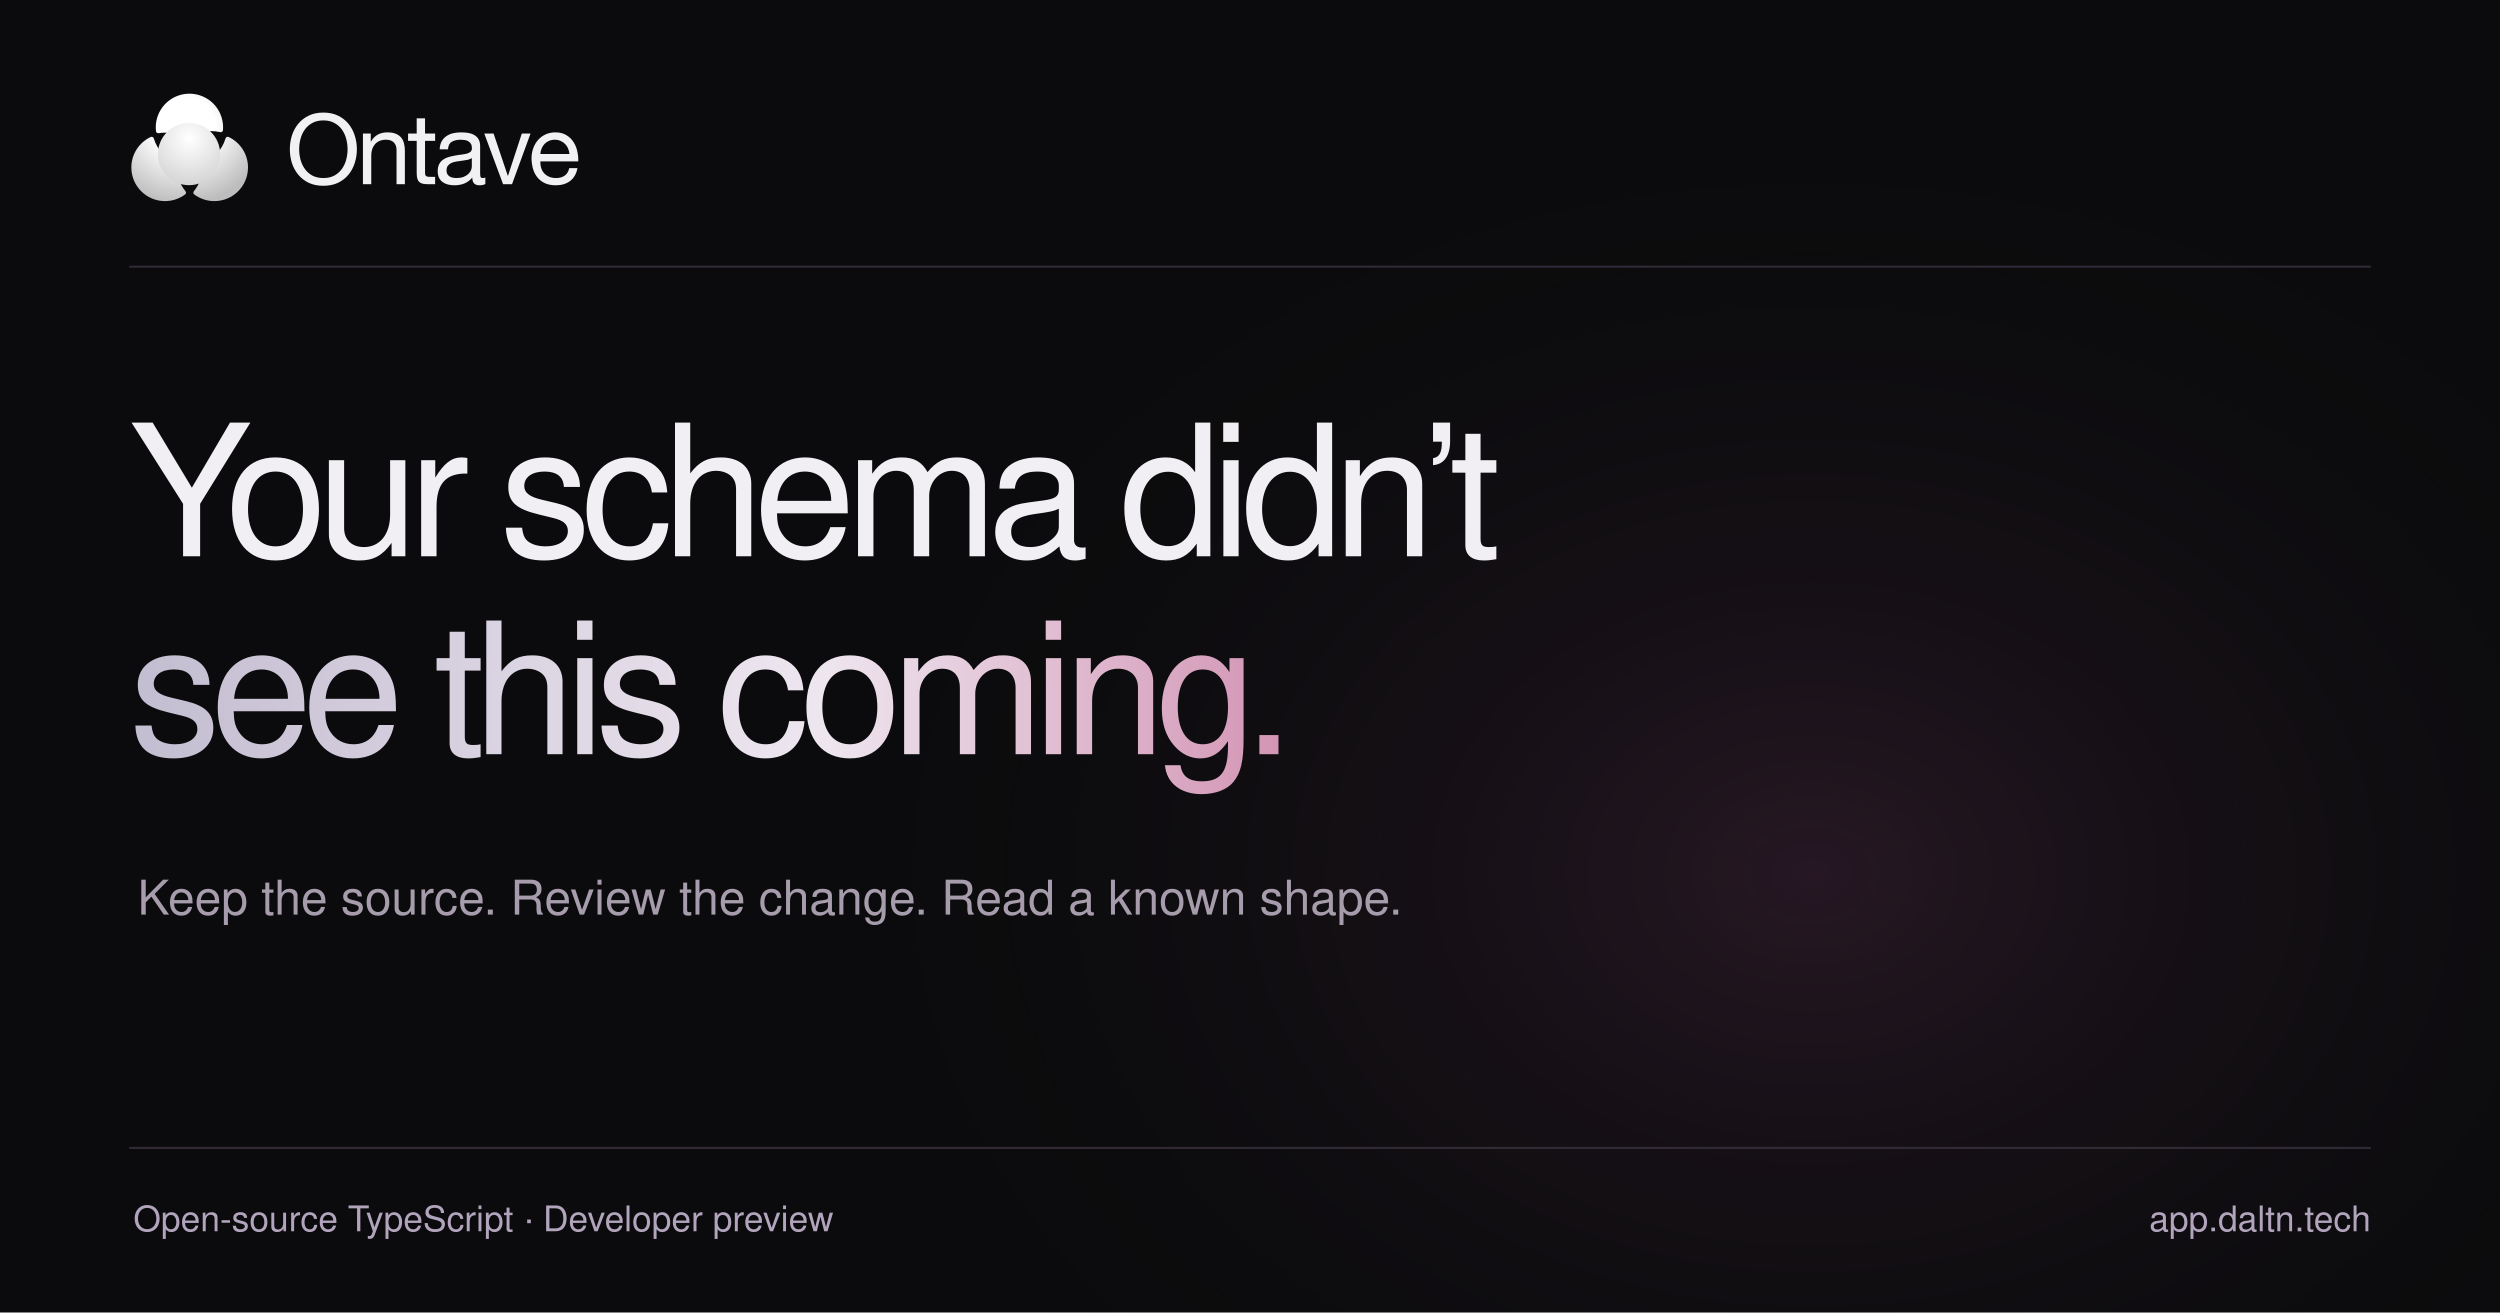
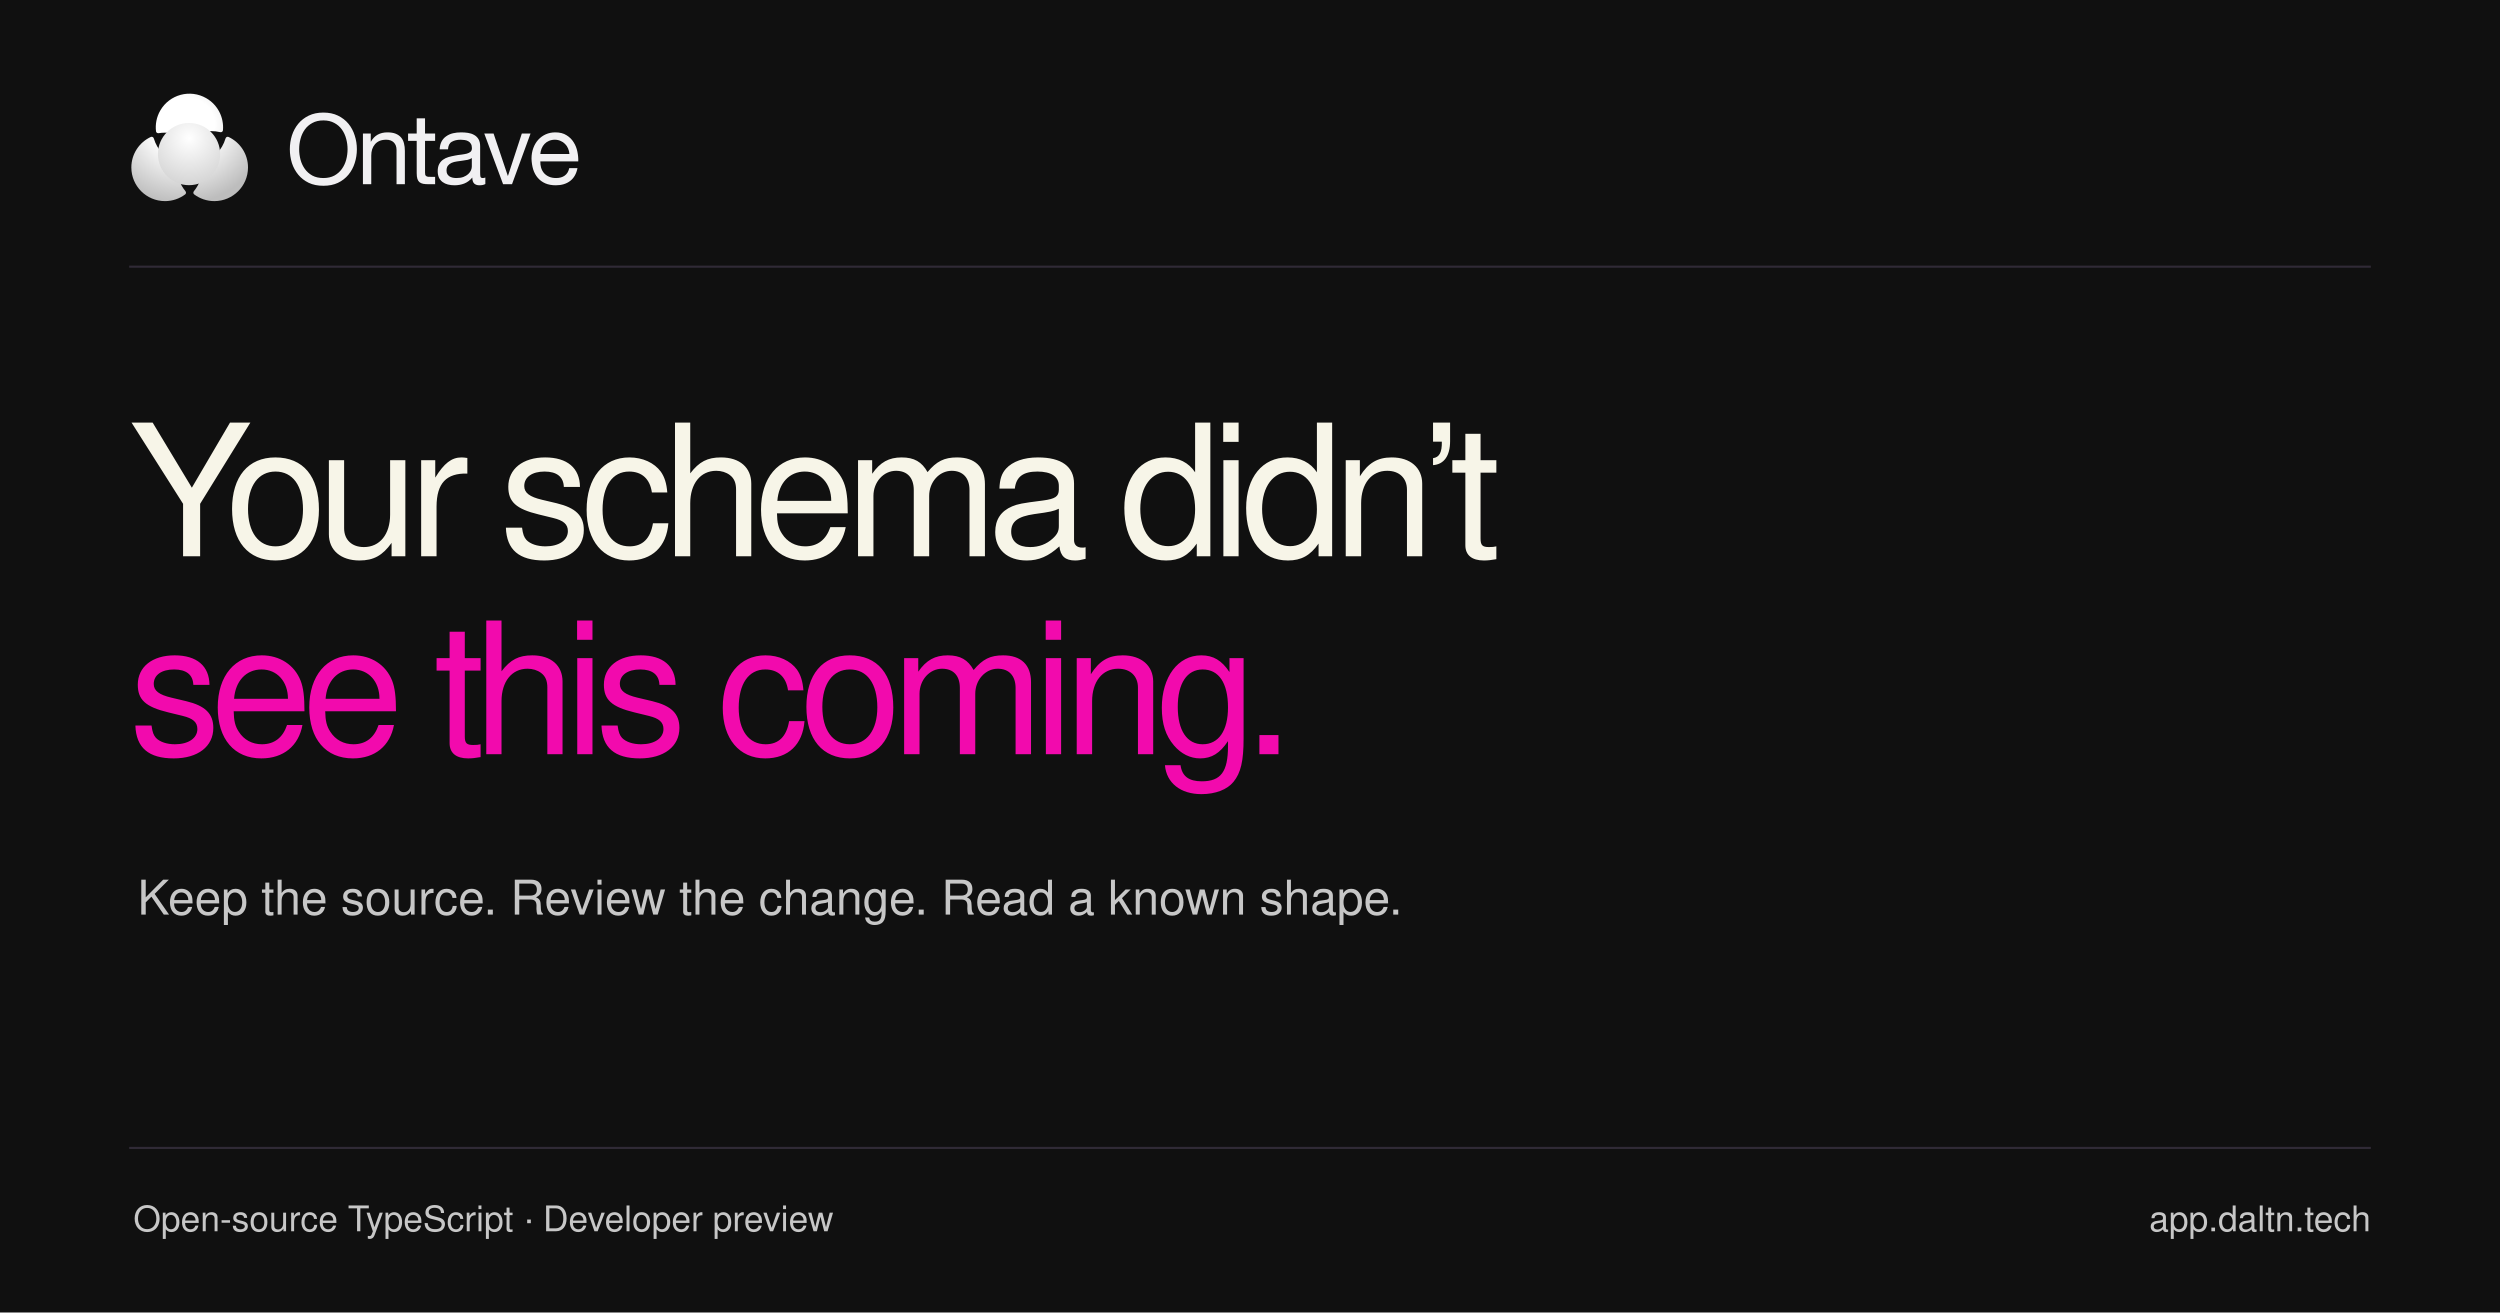
<svg xmlns="http://www.w3.org/2000/svg" width="1200" height="630" viewBox="0 0 1200 630">
  <defs>
    <radialGradient id="social-glow">
      <stop stop-color="#7d406a" stop-opacity=".24" />
      <stop offset="1" stop-color="#0b0b0d" stop-opacity="0" />
    </radialGradient>
    <linearGradient id="social-type">
      <stop stop-color="#c3bdd1" />
      <stop offset=".6" stop-color="#eee6ef" />
      <stop offset="1" stop-color="#d395b5" />
    </linearGradient>
  </defs>
-   <rect width="1200" height="630" fill="#0b0b0d" />
-   <ellipse cx="870" cy="420" rx="480" ry="370" fill="url(#social-glow)" />
+   <rect width="1200" height="630" fill="#101010" />
  <svg x="62" y="43" width="218" height="56" viewBox="0 0 694 180" fill="none">
    <path d="M29.997 73.083C31.905 72.193 34.074 73.381 34.671 75.4C39.915 93.126 53.445 107.293 70.775 113.416C70.518 115.629 70.385 117.879 70.385 120.16C70.385 134.057 75.301 146.803 83.485 156.762C84.731 158.278 84.623 160.541 83.054 161.719C74.38 168.227 63.602 172.083 51.923 172.083C23.247 172.083 5.20478e-05 148.837 0 120.16C0 99.32 12.279 81.349 29.997 73.083ZM145.329 75.4C145.926 73.381 148.095 72.193 150.003 73.083C167.721 81.349 180 99.32 180 120.16C180 148.837 156.753 172.083 128.077 172.083C116.398 172.083 105.62 168.227 96.946 161.719C95.377 160.541 95.269 158.278 96.515 156.762C104.699 146.803 109.615 134.057 109.615 120.16C109.615 117.879 109.482 115.629 109.225 113.416C126.555 107.293 140.085 93.126 145.329 75.4ZM44.656 32.277C58.994 7.442 90.751 -1.066 115.585 13.272C133.633 23.692 143.057 43.312 141.356 62.788C141.173 64.886 139.061 66.17 137.014 65.678C119.04 61.356 100.005 65.99 86.037 77.937C84.25 76.608 82.368 75.367 80.393 74.227C68.358 67.278 54.86 65.162 42.144 67.271C40.208 67.592 38.303 66.367 38.067 64.419C36.768 53.653 38.817 42.391 44.656 32.277Z" fill="url(#paint0_radial_156_351)" />
    <circle cx="89" cy="99.5" r="48" fill="url(#paint1_radial_156_351)" />
    <path d="M258.91 92.022C258.91 97.465 259.615 102.858 261.026 108.2C262.438 113.442 264.655 118.179 267.679 122.413C270.703 126.646 274.584 130.074 279.322 132.694C284.059 135.214 289.704 136.474 296.256 136.474C302.808 136.474 308.453 135.214 313.19 132.694C317.928 130.074 321.809 126.646 324.833 122.413C327.857 118.179 330.074 113.442 331.486 108.2C332.897 102.858 333.602 97.465 333.602 92.022C333.602 86.578 332.897 81.236 331.486 75.994C330.074 70.652 327.857 65.864 324.833 61.63C321.809 57.397 317.928 54.02 313.19 51.5C308.453 48.879 302.808 47.569 296.256 47.569C289.704 47.569 284.059 48.879 279.322 51.5C274.584 54.02 270.703 57.397 267.679 61.63C264.655 65.864 262.438 70.652 261.026 75.994C259.615 81.236 258.91 86.578 258.91 92.022ZM244.546 92.022C244.546 84.663 245.604 77.607 247.721 70.854C249.938 63.999 253.214 57.951 257.549 52.71C261.883 47.468 267.276 43.285 273.727 40.16C280.178 37.035 287.688 35.473 296.256 35.473C304.824 35.473 312.334 37.035 318.785 40.16C325.236 43.285 330.629 47.468 334.963 52.71C339.298 57.951 342.523 63.999 344.64 70.854C346.858 77.607 347.966 84.663 347.966 92.022C347.966 99.38 346.858 106.486 344.64 113.341C342.523 120.094 339.298 126.092 334.963 131.334C330.629 136.575 325.236 140.758 318.785 143.883C312.334 146.907 304.824 148.419 296.256 148.419C287.688 148.419 280.178 146.907 273.727 143.883C267.276 140.758 261.883 136.575 257.549 131.334C253.214 126.092 249.938 120.094 247.721 113.341C245.604 106.486 244.546 99.38 244.546 92.022ZM357.305 67.83H369.401V80.228H369.704C375.046 70.753 383.513 66.015 395.105 66.015C400.246 66.015 404.53 66.721 407.957 68.132C411.385 69.543 414.157 71.509 416.273 74.029C418.39 76.549 419.852 79.573 420.658 83.101C421.565 86.528 422.019 90.358 422.019 94.592V146H409.167V93.08C409.167 88.242 407.756 84.411 404.933 81.589C402.111 78.766 398.23 77.355 393.291 77.355C389.36 77.355 385.933 77.96 383.009 79.17C380.187 80.379 377.818 82.093 375.903 84.31C373.988 86.528 372.526 89.149 371.518 92.173C370.611 95.096 370.157 98.322 370.157 101.85V146H357.305V67.83ZM453.115 67.83H468.689V79.17H453.115V127.705C453.115 129.217 453.216 130.426 453.418 131.334C453.72 132.241 454.224 132.946 454.93 133.45C455.635 133.954 456.593 134.307 457.803 134.509C459.113 134.61 460.776 134.66 462.792 134.66H468.689V146H458.861C455.535 146 452.662 145.798 450.243 145.395C447.924 144.891 446.009 144.034 444.497 142.825C443.086 141.615 442.027 139.902 441.322 137.684C440.616 135.466 440.263 132.543 440.263 128.914V79.17H426.958V67.83H440.263V44.394H453.115V67.83ZM546.168 145.698C543.951 147.008 540.876 147.663 536.945 147.663C533.619 147.663 530.948 146.756 528.932 144.942C527.016 143.026 526.059 139.952 526.059 135.718C522.531 139.952 518.398 143.026 513.66 144.942C509.024 146.756 503.984 147.663 498.54 147.663C495.012 147.663 491.636 147.26 488.41 146.454C485.285 145.647 482.564 144.387 480.245 142.674C477.927 140.96 476.062 138.742 474.651 136.021C473.34 133.198 472.685 129.822 472.685 125.89C472.685 121.455 473.441 117.826 474.953 115.004C476.465 112.182 478.431 109.914 480.85 108.2C483.37 106.386 486.192 105.025 489.317 104.118C492.543 103.21 495.819 102.454 499.145 101.85C502.673 101.144 506 100.64 509.124 100.338C512.35 99.934 515.172 99.43 517.592 98.826C520.011 98.12 521.926 97.162 523.337 95.953C524.748 94.642 525.454 92.778 525.454 90.358C525.454 87.536 524.9 85.268 523.791 83.554C522.783 81.841 521.422 80.53 519.708 79.623C518.096 78.716 516.231 78.111 514.114 77.809C512.098 77.506 510.082 77.355 508.066 77.355C502.623 77.355 498.087 78.414 494.458 80.53C490.829 82.546 488.864 86.427 488.561 92.173H475.709C475.911 87.334 476.919 83.252 478.733 79.926C480.548 76.599 482.967 73.928 485.991 71.912C489.015 69.795 492.442 68.283 496.272 67.376C500.204 66.469 504.387 66.015 508.822 66.015C512.35 66.015 515.828 66.267 519.255 66.771C522.783 67.275 525.958 68.334 528.78 69.946C531.603 71.458 533.871 73.626 535.584 76.448C537.298 79.27 538.155 82.95 538.155 87.486V127.705C538.155 130.729 538.306 132.946 538.608 134.358C539.012 135.769 540.221 136.474 542.237 136.474C543.346 136.474 544.656 136.222 546.168 135.718V145.698ZM525.303 105.63C523.69 106.839 521.573 107.746 518.952 108.351C516.332 108.855 513.56 109.309 510.636 109.712C507.814 110.014 504.941 110.418 502.018 110.922C499.095 111.325 496.474 112.03 494.156 113.038C491.837 114.046 489.922 115.508 488.41 117.423C486.999 119.238 486.293 121.758 486.293 124.983C486.293 127.1 486.696 128.914 487.503 130.426C488.41 131.838 489.519 132.997 490.829 133.904C492.24 134.811 493.853 135.466 495.668 135.87C497.482 136.273 499.397 136.474 501.413 136.474C505.647 136.474 509.276 135.92 512.3 134.811C515.324 133.602 517.793 132.14 519.708 130.426C521.624 128.612 523.035 126.697 523.942 124.681C524.849 122.564 525.303 120.598 525.303 118.784V105.63ZM587.311 146H573.552L544.522 67.83H558.886L580.81 132.997H581.112L602.431 67.83H615.888L587.311 146ZM675.915 99.43C675.713 96.406 675.007 93.534 673.798 90.812C672.689 88.09 671.127 85.772 669.111 83.857C667.195 81.841 664.877 80.278 662.155 79.17C659.535 77.96 656.611 77.355 653.386 77.355C650.059 77.355 647.035 77.96 644.314 79.17C641.693 80.278 639.425 81.841 637.51 83.857C635.595 85.873 634.083 88.242 632.974 90.963C631.865 93.584 631.21 96.406 631.008 99.43H675.915ZM688.313 121.203C686.599 129.973 682.819 136.575 676.973 141.01C671.126 145.446 663.768 147.663 654.898 147.663C648.648 147.663 643.205 146.655 638.568 144.639C634.032 142.623 630.202 139.801 627.077 136.172C623.952 132.543 621.583 128.209 619.971 123.169C618.458 118.129 617.602 112.635 617.4 106.688C617.4 100.741 618.307 95.298 620.122 90.358C621.936 85.419 624.456 81.135 627.682 77.506C631.008 73.878 634.889 71.055 639.324 69.039C643.86 67.023 648.799 66.015 654.142 66.015C661.097 66.015 666.842 67.477 671.379 70.4C676.015 73.222 679.695 76.851 682.416 81.286C685.239 85.722 687.154 90.56 688.162 95.802C689.271 101.043 689.724 106.033 689.523 110.77H631.008C630.907 114.198 631.311 117.474 632.218 120.598C633.125 123.622 634.587 126.344 636.603 128.763C638.618 131.082 641.189 132.946 644.314 134.358C647.439 135.769 651.118 136.474 655.351 136.474C660.795 136.474 665.23 135.214 668.657 132.694C672.185 130.174 674.503 126.344 675.612 121.203H688.313Z" fill="#F1F0F2" />
    <defs>
      <radialGradient id="paint0_radial_156_351" cx="0" cy="0" r="1" gradientUnits="userSpaceOnUse" gradientTransform="translate(82.2539 55.5) rotate(75.5595) scale(120.301 130.622)">
        <stop offset="0.355" stop-color="white" />
        <stop offset="1" stop-color="#BDBDBD" />
      </radialGradient>
      <radialGradient id="paint1_radial_156_351" cx="0" cy="0" r="1" gradientUnits="userSpaceOnUse" gradientTransform="translate(89.2539 75) rotate(90.2007) scale(72.5004)">
        <stop stop-color="white" />
        <stop offset="1" stop-color="#D5D5D5" />
      </radialGradient>
    </defs>
  </svg>
  <path d="M62 128H1138M62 551H1138" stroke="#302a36" />
-   <text x="62" y="267" font-family="Helvetica,Arial,sans-serif" font-size="88" letter-spacing="-5" fill="#f1eff4">Your schema didn’t</text>
-   <text x="62" y="362" font-family="Helvetica,Arial,sans-serif" font-size="88" letter-spacing="-5" fill="url(#social-type)">see this coming.</text>
-   <text x="66" y="439" font-family="Helvetica,Arial,sans-serif" font-size="23" fill="#a69cab">Keep the source. Review the change. Read a known shape.</text>
-   <text x="64" y="591" font-family="Helvetica,Arial,sans-serif" font-size="17" fill="#b1a4bc">Open-source TypeScript · Developer preview</text>
-   <text x="1138" y="591" text-anchor="end" font-family="Helvetica,Arial,sans-serif" font-size="17" fill="#b1a4bc">app.daltn.tech</text>
+   <text x="62" y="267" font-family="Helvetica,Arial,sans-serif" font-size="88" letter-spacing="-5" fill="#f7f5e8">Your schema didn’t</text>
+   <text x="62" y="362" font-family="Helvetica,Arial,sans-serif" font-size="88" letter-spacing="-5" fill="#f20aad">see this coming.</text>
+   <text x="66" y="439" font-family="Helvetica,Arial,sans-serif" font-size="23" fill="#c7c7c7">Keep the source. Review the change. Read a known shape.</text>
+   <text x="64" y="591" font-family="Helvetica,Arial,sans-serif" font-size="17" fill="#c7c7c7">Open-source TypeScript · Developer preview</text>
+   <text x="1138" y="591" text-anchor="end" font-family="Helvetica,Arial,sans-serif" font-size="17" fill="#c7c7c7">app.daltn.tech</text>
</svg>
